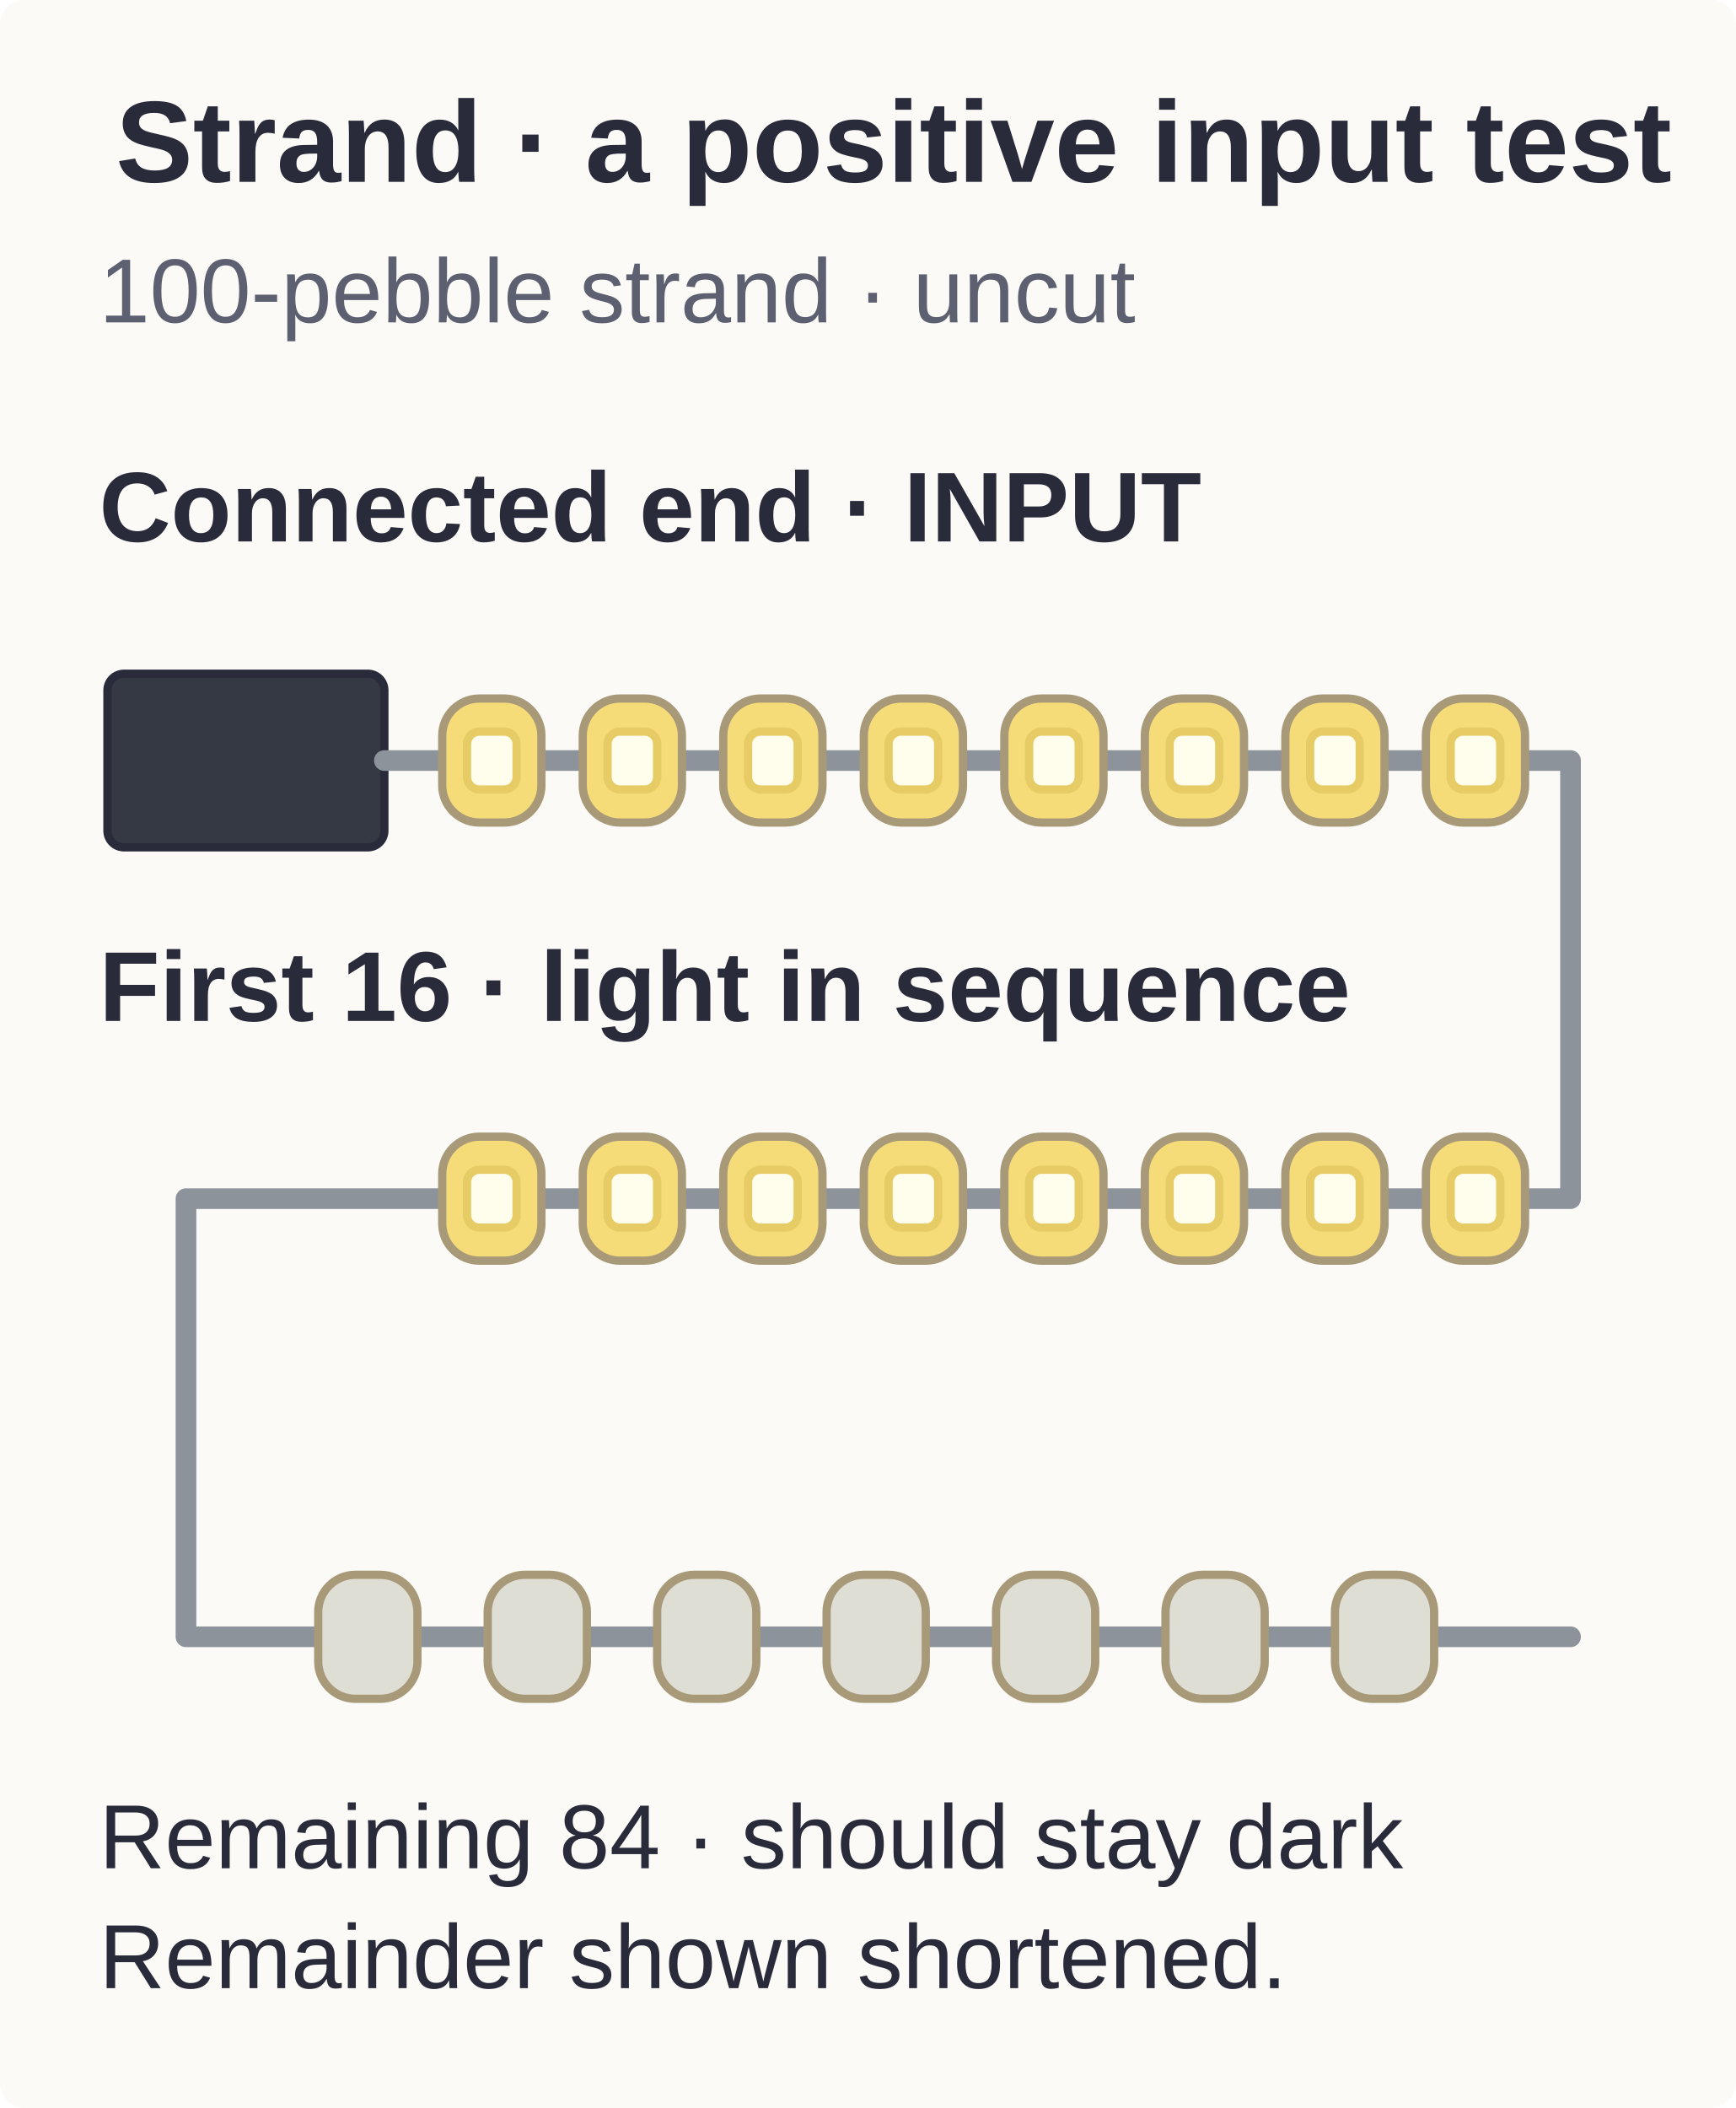
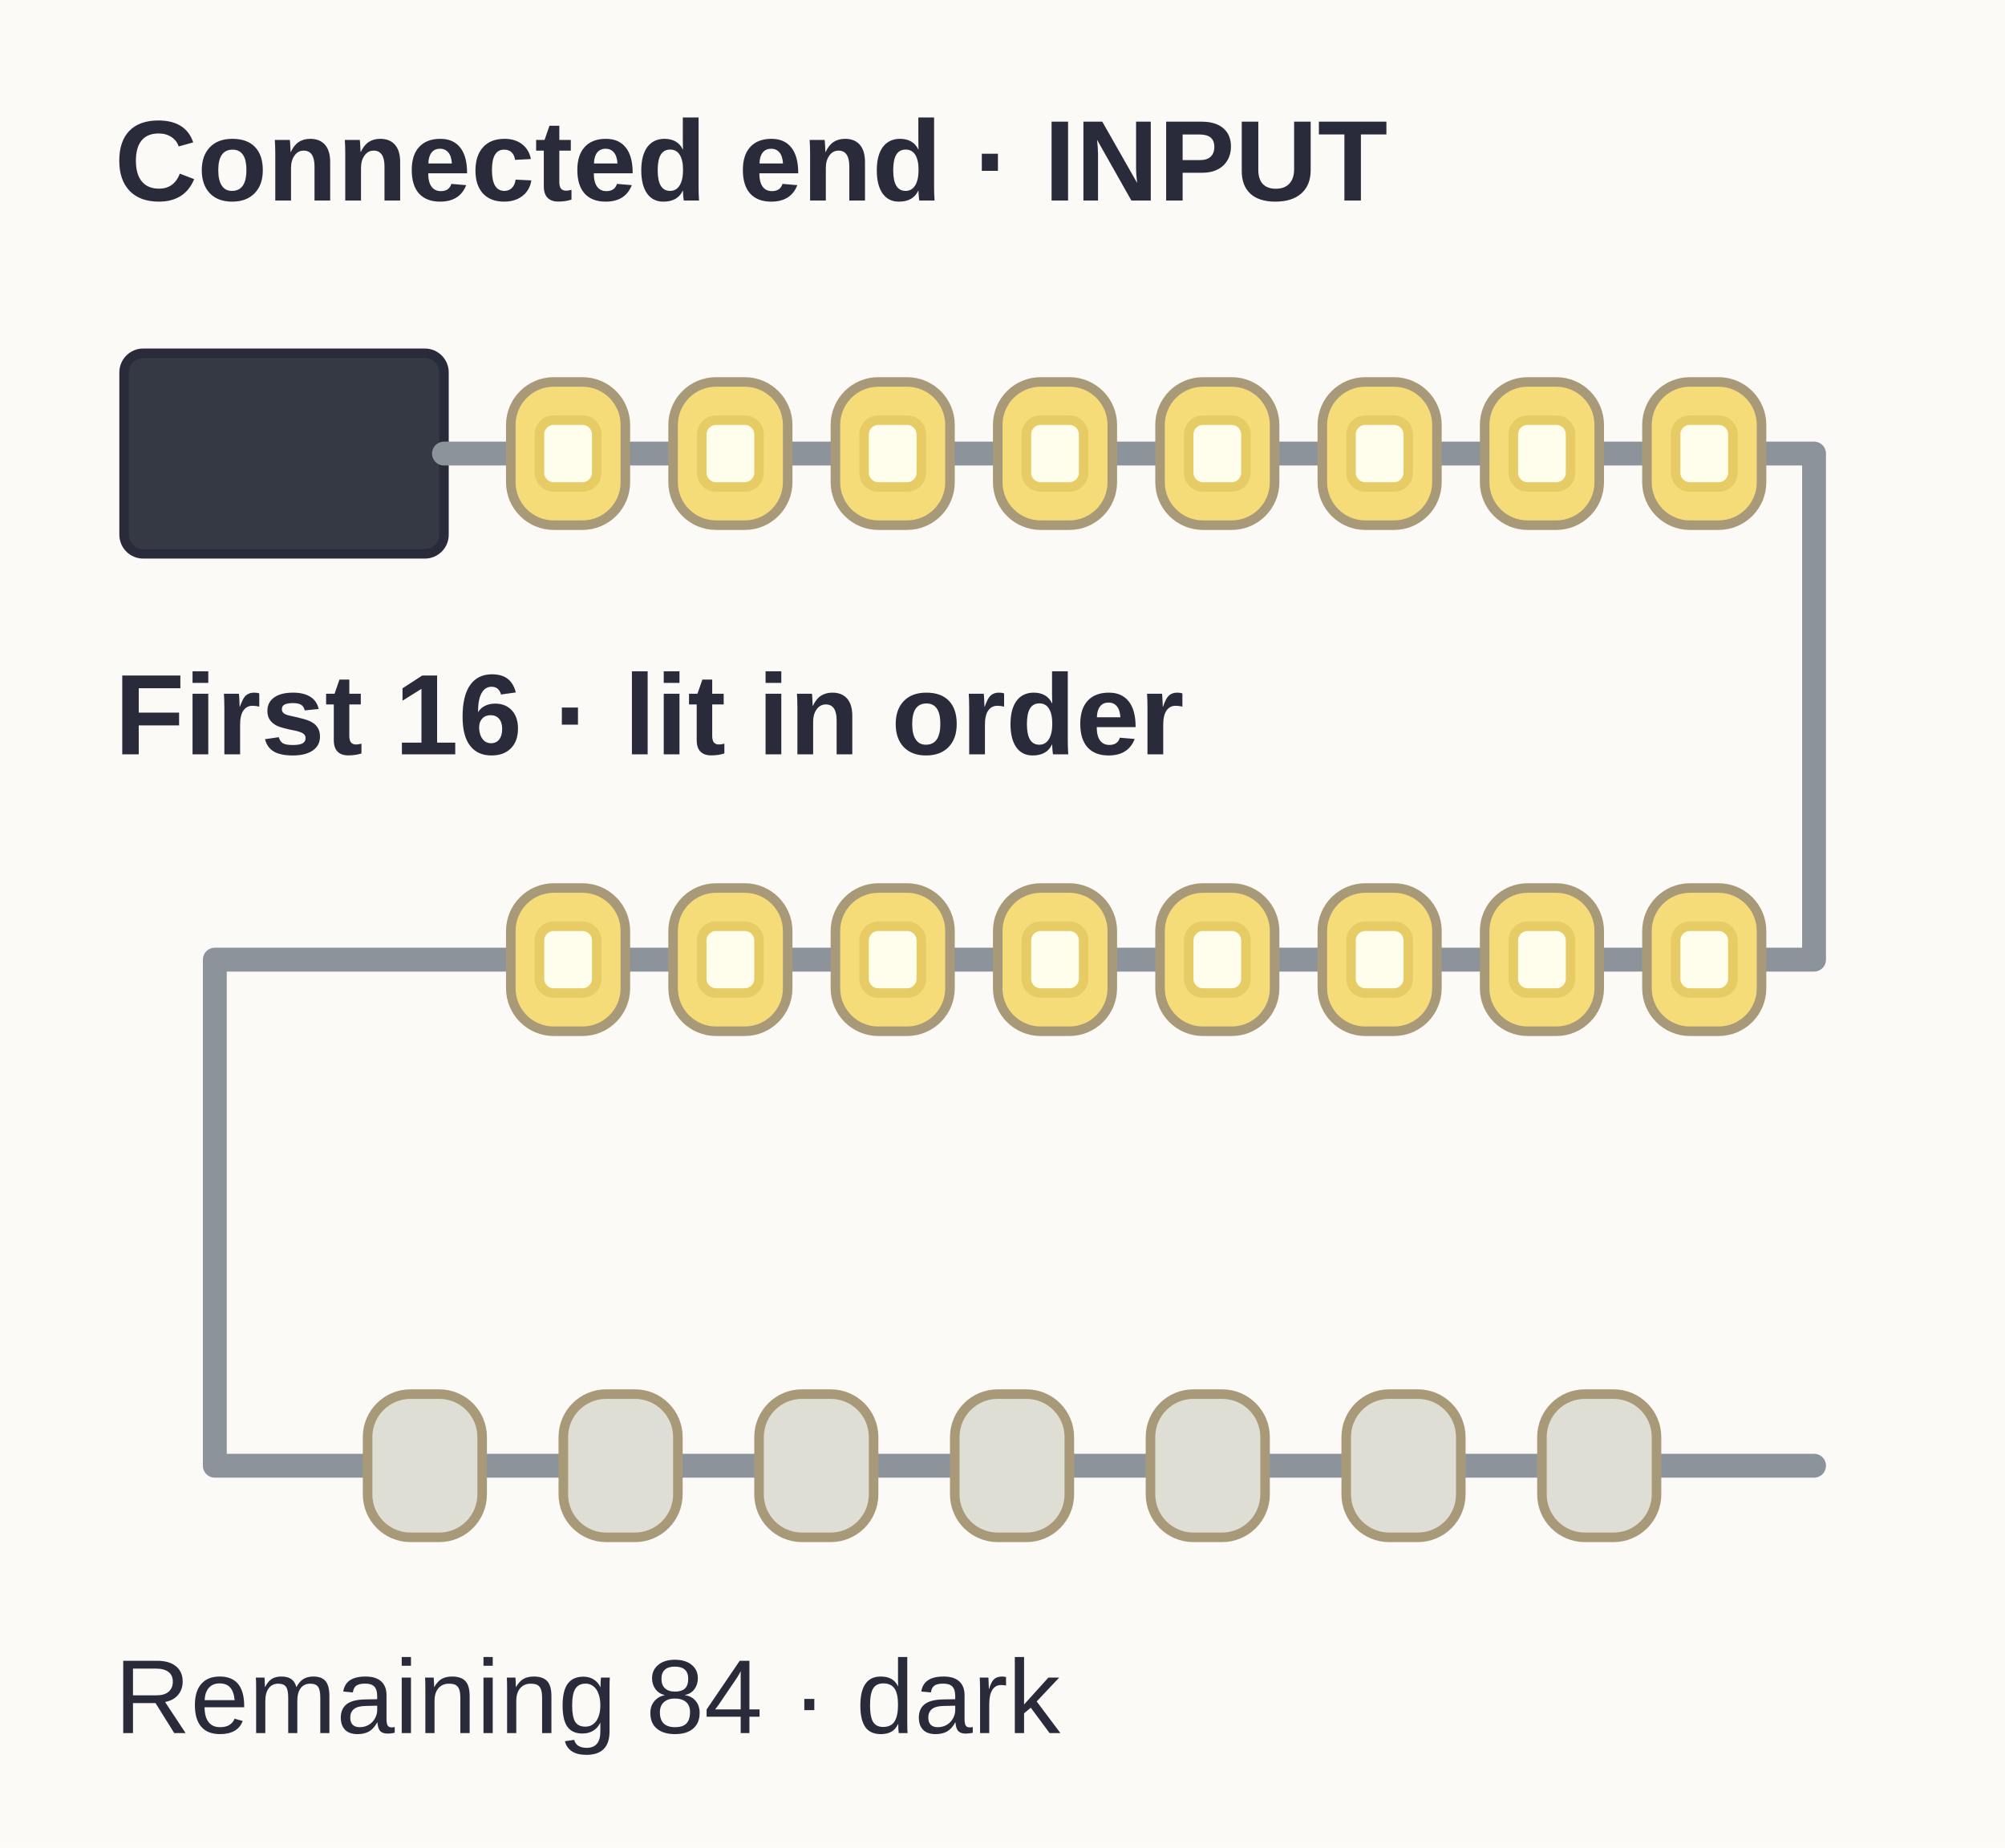
- <svg xmlns="http://www.w3.org/2000/svg" viewBox="0 0 420 510" width="420" height="510" role="img">
+ <svg xmlns="http://www.w3.org/2000/svg" viewBox="0 89 420 387" width="420" height="387" role="img">
  <defs>
    <marker id="arrow" viewBox="0 0 10 10" refX="8" refY="5" markerWidth="7" markerHeight="7" orient="auto-start-reverse">
      <path d="M0 0 L10 5 L0 10z" fill="#2f6fb5" />
    </marker>
  </defs>
-   <rect x="0" y="0" width="420" height="510" rx="6" fill="#fbfaf6" stroke="none" stroke-width="2" />
-   <text x="28" y="44" font-family="Arial,Helvetica,sans-serif" font-size="28" fill="#292b3b" font-weight="700" text-anchor="start">Strand · a positive input test</text>
-   <text x="24" y="78" font-family="Arial,Helvetica,sans-serif" font-size="22" fill="#5c6070" font-weight="400" text-anchor="start">100-pebble strand · uncut</text>
+   <rect x="0" y="89" width="420" height="387" fill="#fbfaf6" />
  <text x="24" y="131" font-family="Arial,Helvetica,sans-serif" font-size="24" fill="#292b3b" font-weight="700" text-anchor="start">Connected end · INPUT</text>
  <rect x="26" y="163" width="67" height="42" rx="4" fill="#353943" stroke="#292b3b" stroke-width="2" />
  <path d="M93 184 L380 184 L380 290 L45 290 L45 396 L380 396" fill="none" stroke="#8d939a" stroke-width="5" stroke-linejoin="round" stroke-linecap="round" />
  <rect x="107" y="169" width="24" height="30" rx="9" fill="#f6dc79" stroke="#a89978" stroke-width="2" />
  <rect x="113" y="177" width="12" height="14" rx="3" fill="#fffdec" stroke="#e7cb65" stroke-width="2" />
  <rect x="141" y="169" width="24" height="30" rx="9" fill="#f6dc79" stroke="#a89978" stroke-width="2" />
  <rect x="147" y="177" width="12" height="14" rx="3" fill="#fffdec" stroke="#e7cb65" stroke-width="2" />
  <rect x="175" y="169" width="24" height="30" rx="9" fill="#f6dc79" stroke="#a89978" stroke-width="2" />
  <rect x="181" y="177" width="12" height="14" rx="3" fill="#fffdec" stroke="#e7cb65" stroke-width="2" />
  <rect x="209" y="169" width="24" height="30" rx="9" fill="#f6dc79" stroke="#a89978" stroke-width="2" />
  <rect x="215" y="177" width="12" height="14" rx="3" fill="#fffdec" stroke="#e7cb65" stroke-width="2" />
  <rect x="243" y="169" width="24" height="30" rx="9" fill="#f6dc79" stroke="#a89978" stroke-width="2" />
  <rect x="249" y="177" width="12" height="14" rx="3" fill="#fffdec" stroke="#e7cb65" stroke-width="2" />
  <rect x="277" y="169" width="24" height="30" rx="9" fill="#f6dc79" stroke="#a89978" stroke-width="2" />
  <rect x="283" y="177" width="12" height="14" rx="3" fill="#fffdec" stroke="#e7cb65" stroke-width="2" />
  <rect x="311" y="169" width="24" height="30" rx="9" fill="#f6dc79" stroke="#a89978" stroke-width="2" />
  <rect x="317" y="177" width="12" height="14" rx="3" fill="#fffdec" stroke="#e7cb65" stroke-width="2" />
  <rect x="345" y="169" width="24" height="30" rx="9" fill="#f6dc79" stroke="#a89978" stroke-width="2" />
  <rect x="351" y="177" width="12" height="14" rx="3" fill="#fffdec" stroke="#e7cb65" stroke-width="2" />
  <rect x="345" y="275" width="24" height="30" rx="9" fill="#f6dc79" stroke="#a89978" stroke-width="2" />
  <rect x="351" y="283" width="12" height="14" rx="3" fill="#fffdec" stroke="#e7cb65" stroke-width="2" />
  <rect x="311" y="275" width="24" height="30" rx="9" fill="#f6dc79" stroke="#a89978" stroke-width="2" />
  <rect x="317" y="283" width="12" height="14" rx="3" fill="#fffdec" stroke="#e7cb65" stroke-width="2" />
  <rect x="277" y="275" width="24" height="30" rx="9" fill="#f6dc79" stroke="#a89978" stroke-width="2" />
  <rect x="283" y="283" width="12" height="14" rx="3" fill="#fffdec" stroke="#e7cb65" stroke-width="2" />
  <rect x="243" y="275" width="24" height="30" rx="9" fill="#f6dc79" stroke="#a89978" stroke-width="2" />
  <rect x="249" y="283" width="12" height="14" rx="3" fill="#fffdec" stroke="#e7cb65" stroke-width="2" />
  <rect x="209" y="275" width="24" height="30" rx="9" fill="#f6dc79" stroke="#a89978" stroke-width="2" />
  <rect x="215" y="283" width="12" height="14" rx="3" fill="#fffdec" stroke="#e7cb65" stroke-width="2" />
  <rect x="175" y="275" width="24" height="30" rx="9" fill="#f6dc79" stroke="#a89978" stroke-width="2" />
  <rect x="181" y="283" width="12" height="14" rx="3" fill="#fffdec" stroke="#e7cb65" stroke-width="2" />
  <rect x="141" y="275" width="24" height="30" rx="9" fill="#f6dc79" stroke="#a89978" stroke-width="2" />
  <rect x="147" y="283" width="12" height="14" rx="3" fill="#fffdec" stroke="#e7cb65" stroke-width="2" />
  <rect x="107" y="275" width="24" height="30" rx="9" fill="#f6dc79" stroke="#a89978" stroke-width="2" />
  <rect x="113" y="283" width="12" height="14" rx="3" fill="#fffdec" stroke="#e7cb65" stroke-width="2" />
-   <text x="24" y="247" font-family="Arial,Helvetica,sans-serif" font-size="24" fill="#292b3b" font-weight="700" text-anchor="start">First 16 · light in sequence</text>
+   <text x="24" y="247" font-family="Arial,Helvetica,sans-serif" font-size="24" fill="#292b3b" font-weight="700" text-anchor="start">First 16 · lit in order</text>
  <rect x="77" y="381" width="24" height="30" rx="9" fill="#deded4" stroke="#a89978" stroke-width="2" />
  <rect x="118" y="381" width="24" height="30" rx="9" fill="#deded4" stroke="#a89978" stroke-width="2" />
  <rect x="159" y="381" width="24" height="30" rx="9" fill="#deded4" stroke="#a89978" stroke-width="2" />
  <rect x="200" y="381" width="24" height="30" rx="9" fill="#deded4" stroke="#a89978" stroke-width="2" />
  <rect x="241" y="381" width="24" height="30" rx="9" fill="#deded4" stroke="#a89978" stroke-width="2" />
  <rect x="282" y="381" width="24" height="30" rx="9" fill="#deded4" stroke="#a89978" stroke-width="2" />
  <rect x="323" y="381" width="24" height="30" rx="9" fill="#deded4" stroke="#a89978" stroke-width="2" />
-   <text x="24" y="452" font-family="Arial,Helvetica,sans-serif" font-size="22" fill="#292b3b" font-weight="400" text-anchor="start">Remaining 84 · should stay dark</text>
-   <text x="24" y="481" font-family="Arial,Helvetica,sans-serif" font-size="22" fill="#292b3b" font-weight="400" text-anchor="start">Remainder shown shortened.</text>
+   <text x="24" y="452" font-family="Arial,Helvetica,sans-serif" font-size="22" fill="#292b3b" font-weight="400" text-anchor="start">Remaining 84 · dark</text>
</svg>
